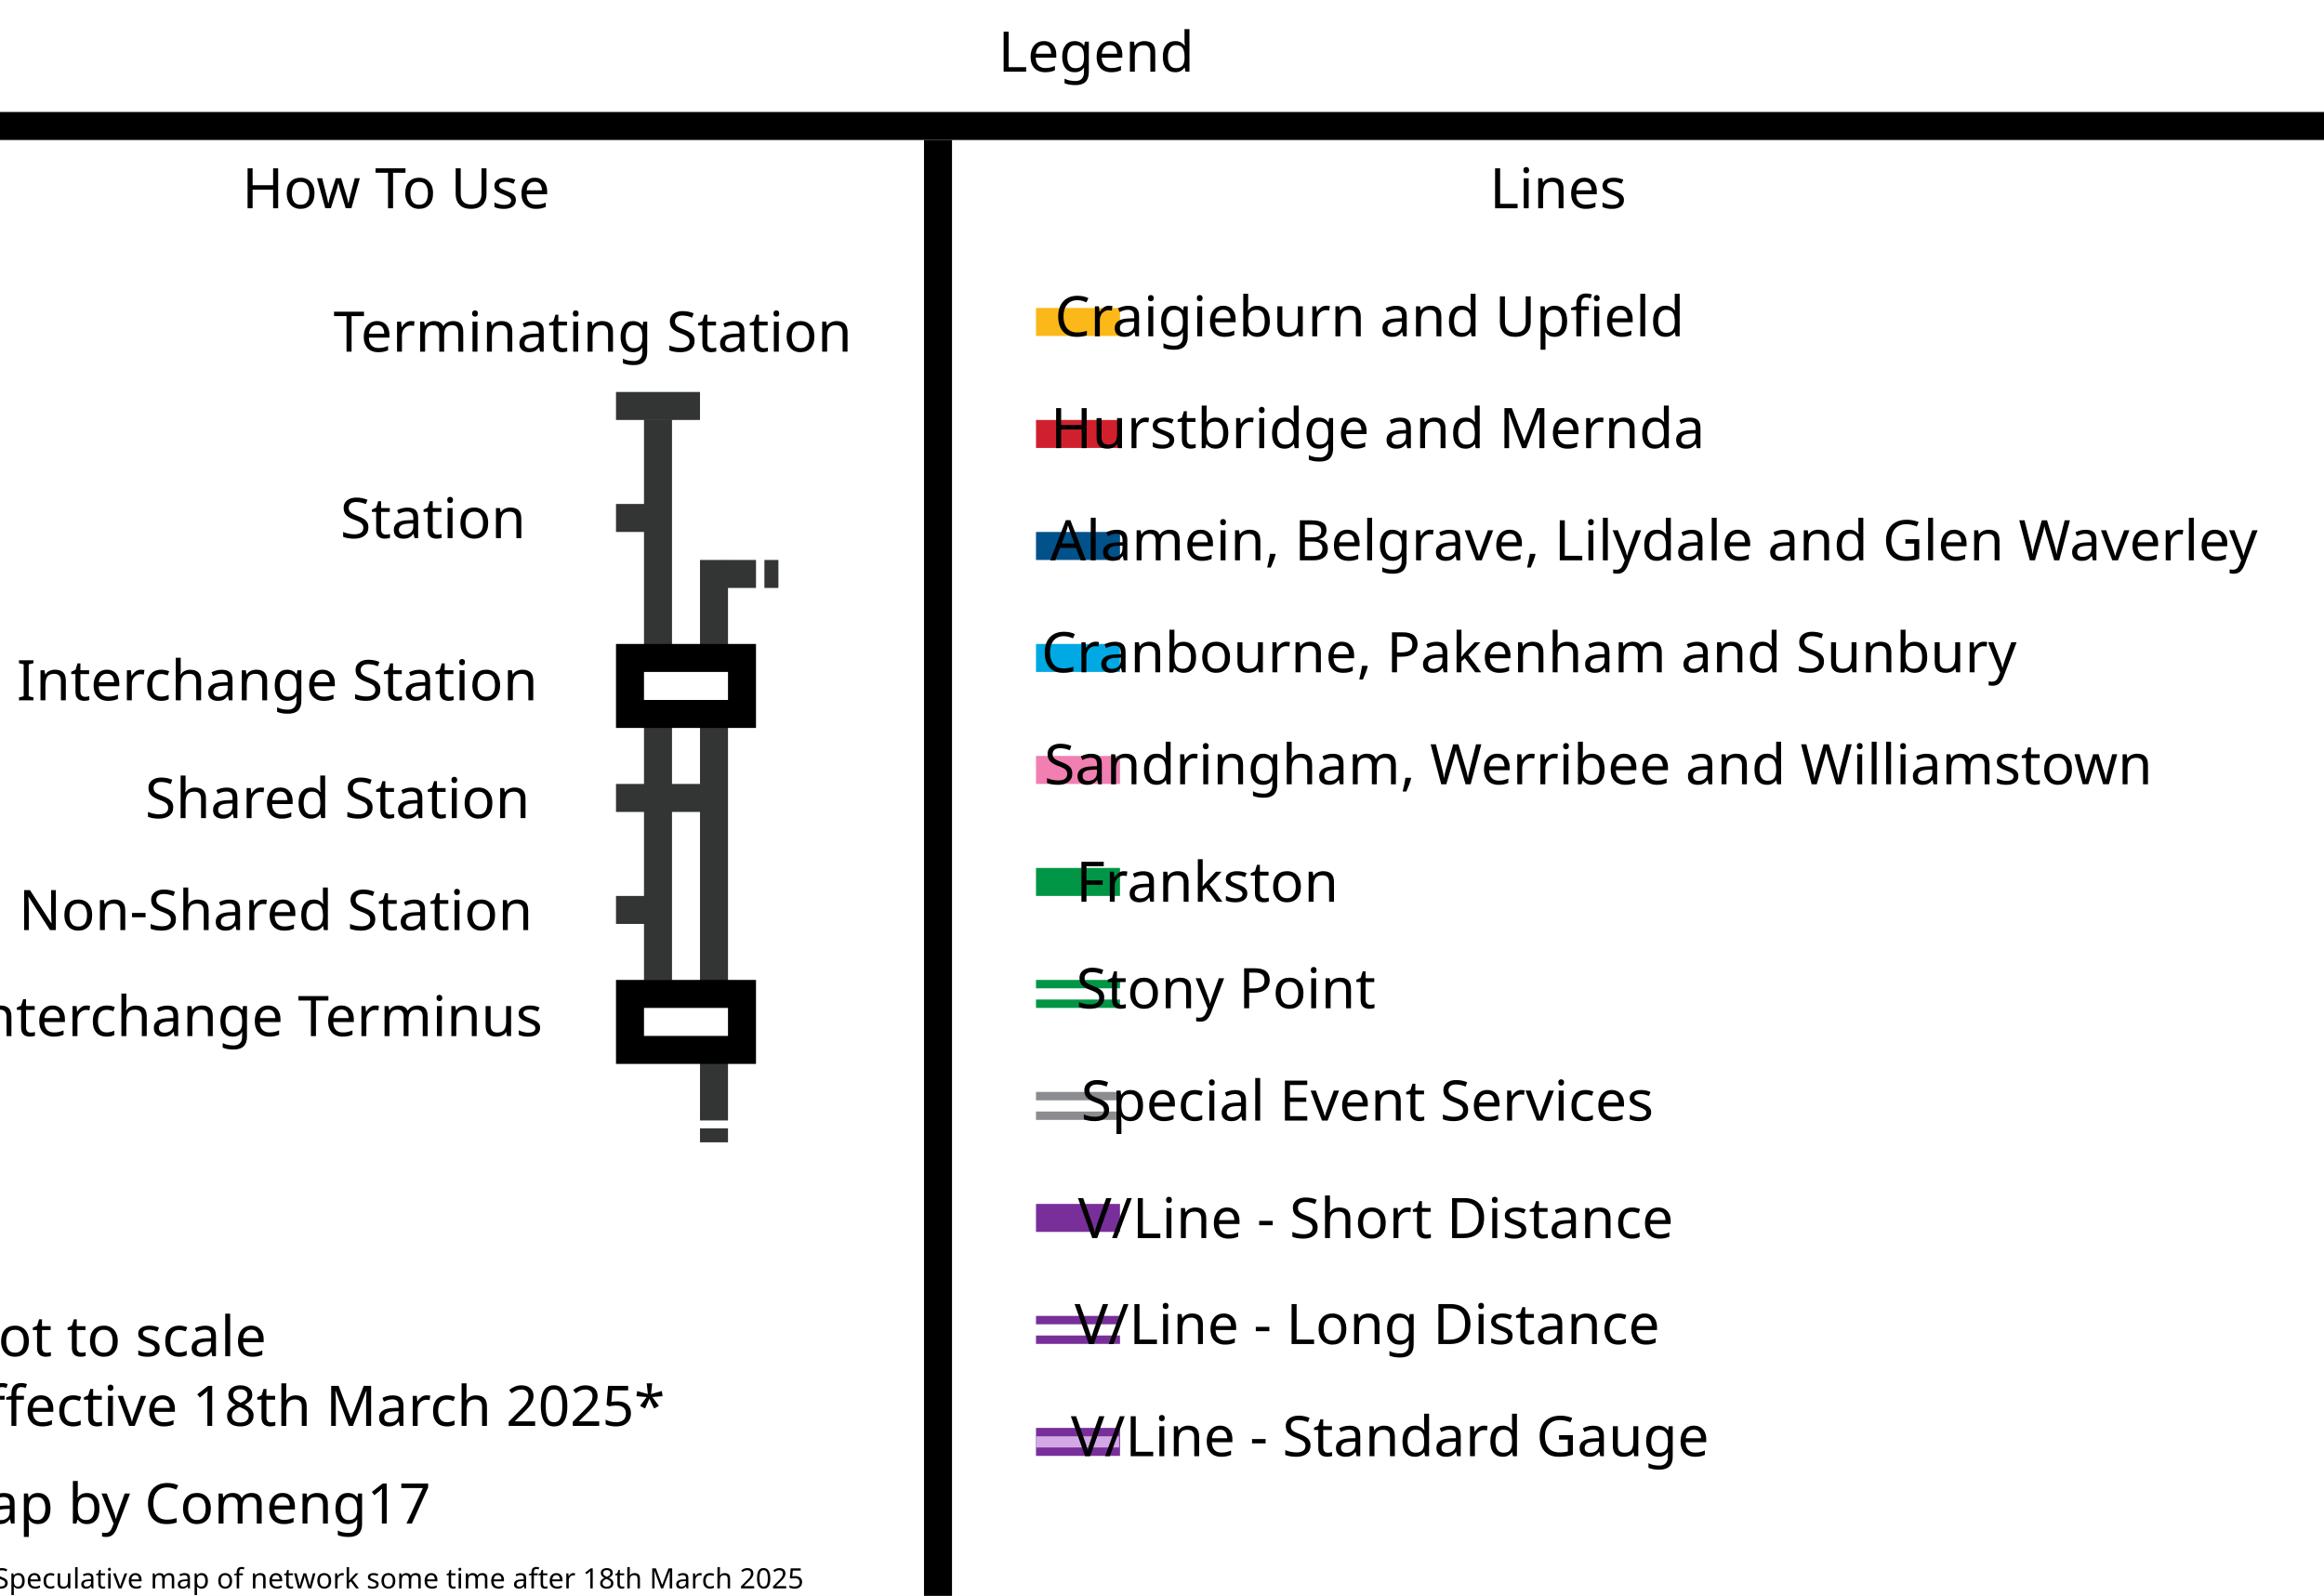
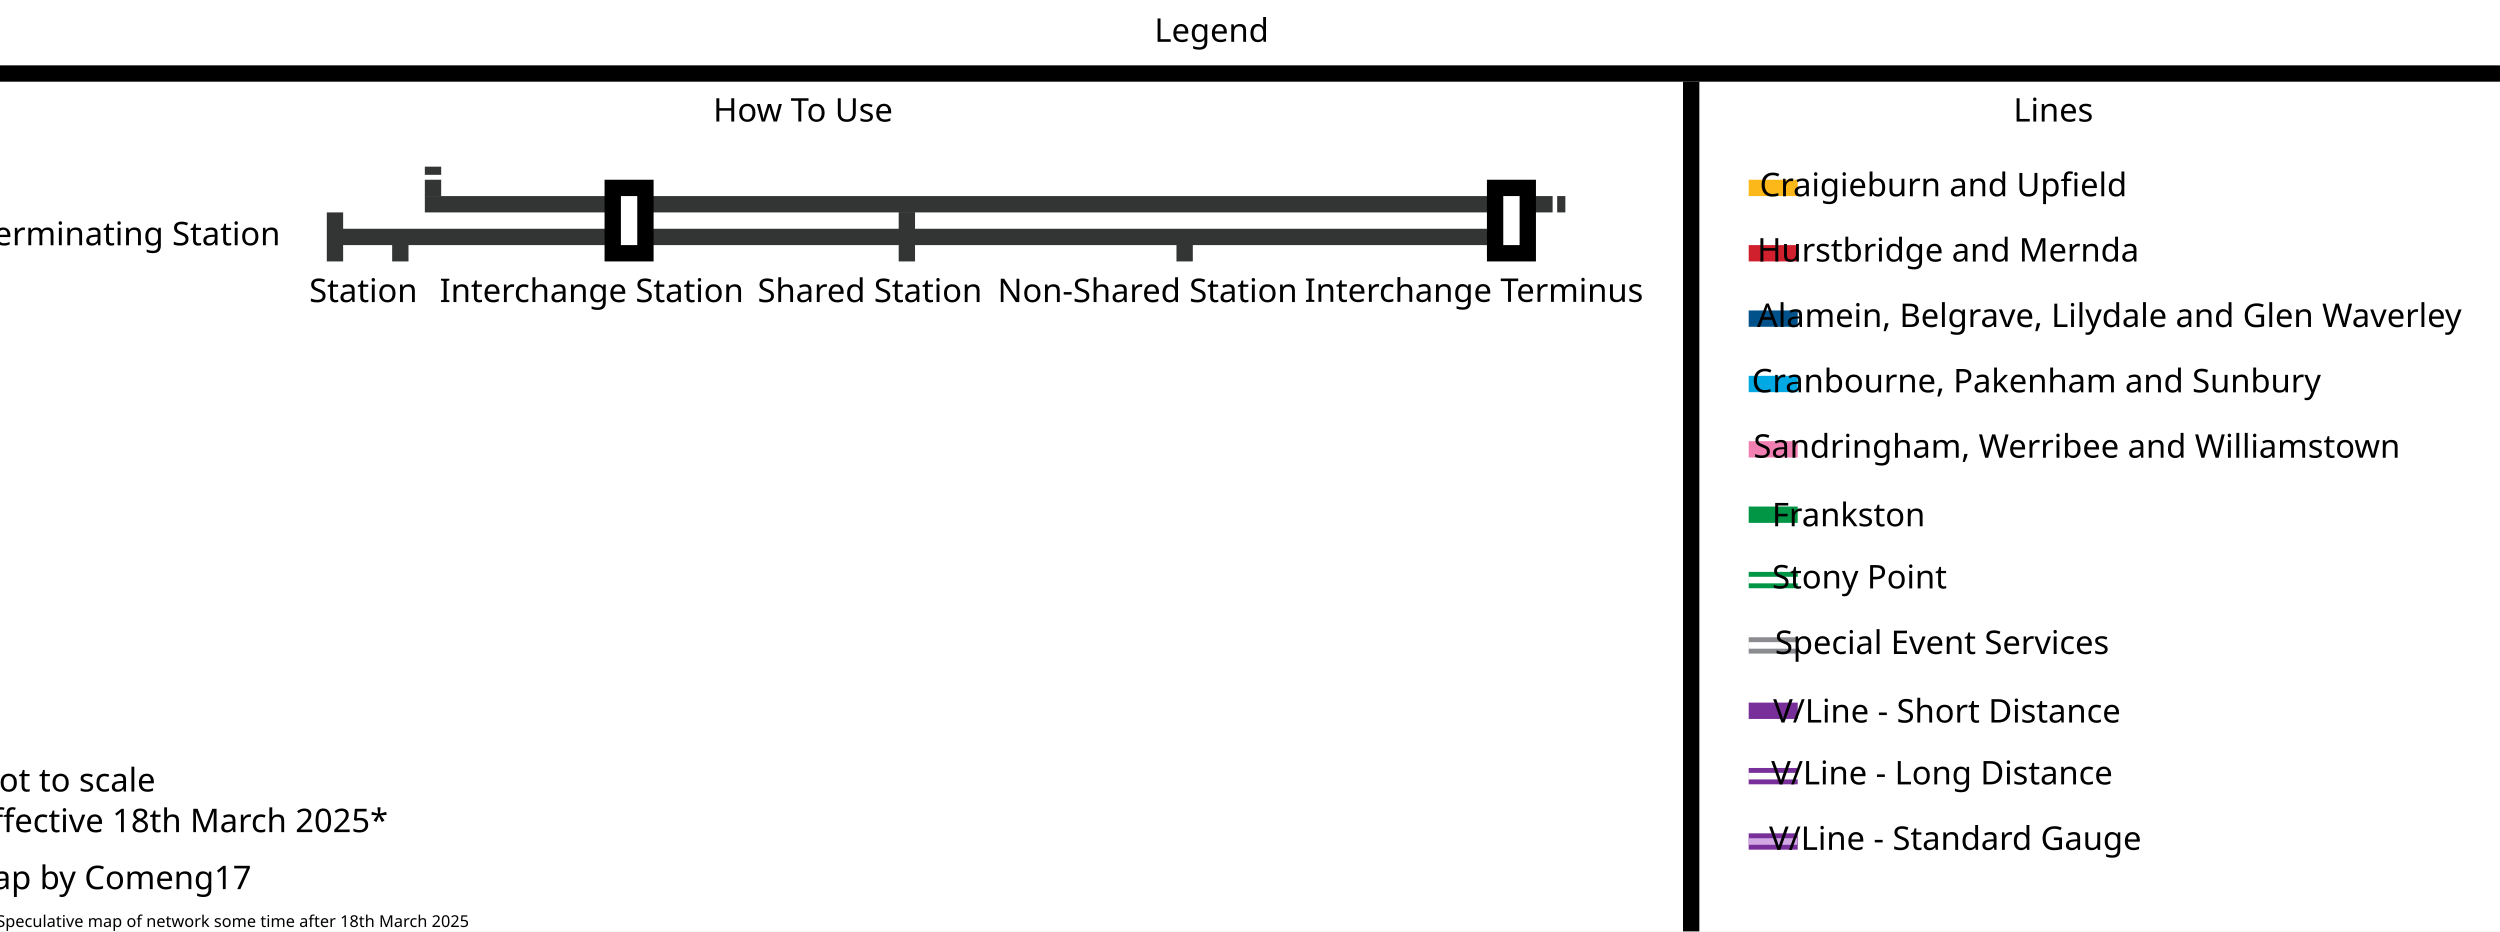
- <svg xmlns="http://www.w3.org/2000/svg" width="4150" height="2850" viewBox="0 0 1098.021 754.062" version="1.1" id="svg5" xml:space="preserve">
+ <svg xmlns="http://www.w3.org/2000/svg" width="7650" height="2850" viewBox="0 0 2024.063 754.062" version="1.1" id="svg5" xml:space="preserve">
  <defs id="defs2" />
  <g id="layer1" transform="translate(3333.75,2010.833)">
-     <rect style="fill:#ffffff;fill-opacity:1;stroke-width:1576.57;stroke-linecap:square" id="rect593" width="1098.021" height="754.062" x="-3333.75" y="-2010.833" />
-     <g id="g2342" style="display:inline" transform="matrix(0.1,0,0,0.1443272,-3320.521,-1944.688)">
-       <rect style="fill:#000000;fill-opacity:1;stroke-width:481.072;stroke-linecap:square" id="rect2331" width="132.292" height="4766.368" x="4233.333" y="-1.44895e-14" />
-       <rect style="fill:#000000;fill-opacity:1;stroke-width:607.781;stroke-linecap:square" id="rect9896" width="10980.209" height="91.661" x="-132.292" y="-91.661" />
-       <g id="g9906" transform="scale(1,0.8199644)">
-         <text xml:space="preserve" style="font-size:243.215px;font-family:'Book Antiqua';-inkscape-font-specification:'Book Antiqua';text-align:center;text-anchor:middle;fill:#00a8e4;fill-opacity:1;stroke:none;stroke-width:164.781;stroke-linecap:square;stroke-dasharray:none;stroke-opacity:1" x="4923.896" y="-296.723" id="text9904" transform="scale(1.087856,0.9192394)">
-           <tspan style="font-style:normal;font-variant:normal;font-weight:normal;font-stretch:normal;font-size:243.215px;font-family:'Network Sans 2019';-inkscape-font-specification:'Network Sans 2019, ';fill:#000000;fill-opacity:1;stroke-width:164.781" x="4923.896" y="-296.723" id="tspan9902">Legend</tspan>
+     <g id="g411" transform="translate(0,-1.0507812e-5)">
+       <rect style="display:inline;fill:#000000;fill-opacity:1;stroke-width:578.053;stroke-linecap:square" id="rect398" width="1349.375" height="674.687" x="-3333.75" y="-1944.688" />
+       <rect style="display:inline;fill:#000000;fill-opacity:1;stroke-width:400.649;stroke-linecap:square" id="rect413" width="648.229" height="674.687" x="-1971.146" y="-1944.688" />
+     </g>
+     <rect style="fill:#ffffff;fill-opacity:1;stroke-width:2140.52;stroke-linecap:square" id="rect593-5" width="2024.062" height="754.062" x="-3333.75" y="-2010.833" />
+     <g id="g2342-4" style="display:inline" transform="matrix(0.1,0,0,0.1443272,-3320.521,-1944.688)">
+       <rect style="fill:#000000;fill-opacity:1;stroke-width:481.072;stroke-linecap:square" id="rect2331-0" width="132.292" height="4766.368" x="13493.75" y="-1.44895e-14" />
+       <rect style="fill:#000000;fill-opacity:1;stroke-width:825.189;stroke-linecap:square" id="rect9896-8" width="20240.625" height="91.661" x="-132.292" y="-91.661" />
+       <g id="g9906-3" transform="matrix(1,0,0,0.8199644,198.4378,0)">
+         <text xml:space="preserve" style="font-size:243.215px;font-family:'Book Antiqua';-inkscape-font-specification:'Book Antiqua';text-align:center;text-anchor:middle;fill:#00a8e4;fill-opacity:1;stroke:none;stroke-width:164.781;stroke-linecap:square;stroke-dasharray:none;stroke-opacity:1" x="8997.754" y="-296.723" id="text9904-3" transform="scale(1.087856,0.9192394)">
+           <tspan style="font-style:normal;font-variant:normal;font-weight:normal;font-stretch:normal;font-size:243.215px;font-family:'Network Sans 2019';-inkscape-font-specification:'Network Sans 2019, ';fill:#000000;fill-opacity:1;stroke-width:164.781" x="8997.754" y="-296.723" id="tspan9902-4">Legend</tspan>
        </text>
      </g>
    </g>
-     <g id="g7930" transform="matrix(0.1,0,0,0.1183432,-3320.521,-1944.688)">
+     <g id="g7930" transform="matrix(0.1,0,0,0.1183432,-2394.214,-1944.688)">
      <g id="g7933" transform="translate(0,223.5726)">
        <g id="g8011" transform="matrix(6,0,0,1,-114458.76,-7713.266)">
          <rect style="fill:#782f9a;fill-opacity:1;stroke:none;stroke-width:0.963;stroke-linecap:square;stroke-dasharray:none;stroke-opacity:1" id="rect8003" width="6.615" height="12.404" x="-1346.729" y="-181.101" transform="matrix(10,0,0,9.011836,33337.5,14263.924)" />
          <rect style="fill:#d2a9e5;fill-opacity:1;stroke:none;stroke-width:0.606;stroke-linecap:square;stroke-dasharray:none;stroke-opacity:1" id="rect8005" width="6.545" height="4.962" x="-1346.729" y="-177.38" transform="matrix(10,0,0,9.011836,33337.5,14263.924)" />
        </g>
        <g id="g7978" transform="matrix(0,-0.845,1.183432,0,-13451.417,16879.754)">
          <rect style="fill:#782f9a;fill-opacity:1;stroke:none;stroke-width:22.396;stroke-linecap:square;stroke-dasharray:none;stroke-opacity:1" id="rect7970" width="132.292" height="335.359" x="14552.081" y="15390.761" />
          <rect style="fill:#ffffff;fill-opacity:1;stroke:none;stroke-width:14.259;stroke-linecap:square;stroke-dasharray:none;stroke-opacity:1" id="rect7972" width="52.917" height="339.831" x="14591.769" y="15388.524" />
        </g>
        <rect style="fill:#782f9a;fill-opacity:1;stroke:none;stroke-width:22.396;stroke-linecap:square;stroke-dasharray:none;stroke-opacity:1" id="rect7967" width="111.786" height="396.875" x="-4136.1" y="4762.5" transform="rotate(-90)" />
        <g id="g7990" transform="translate(-25661.939,-8272.198)">
          <rect style="fill:#8a8c8f;fill-opacity:1;stroke:none;stroke-width:22.396;stroke-linecap:square;stroke-dasharray:none;stroke-opacity:1" id="rect7980" width="396.875" height="111.786" x="30424.439" y="11849.365" />
          <rect style="fill:#ffffff;fill-opacity:1;stroke:none;stroke-width:14.259;stroke-linecap:square;stroke-dasharray:none;stroke-opacity:1" id="rect7982" width="402.167" height="44.715" x="30421.793" y="11882.901" />
        </g>
        <g id="g8000" transform="matrix(0,-0.845,1.183432,0,-34790.063,38119.184)">
          <rect style="fill:#009645;fill-opacity:1;stroke:none;stroke-width:22.396;stroke-linecap:square;stroke-dasharray:none;stroke-opacity:1" id="rect7992" width="132.292" height="335.359" x="41275" y="33421.918" />
          <rect style="fill:#ffffff;fill-opacity:1;stroke:none;stroke-width:14.259;stroke-linecap:square;stroke-dasharray:none;stroke-opacity:1" id="rect7994" width="52.917" height="339.831" x="41314.688" y="33419.68" />
        </g>
        <rect style="fill:#009645;fill-opacity:1;stroke:none;stroke-width:22.396;stroke-linecap:square;stroke-dasharray:none;stroke-opacity:1" id="rect7961" width="396.875" height="111.786" x="4762.5" y="2682.875" />
        <rect style="fill:#f17fb1;fill-opacity:1;stroke:none;stroke-width:22.396;stroke-linecap:square;stroke-dasharray:none;stroke-opacity:1" id="rect7964" width="396.875" height="111.786" x="4762.5" y="2235.729" />
        <rect style="fill:#00a8e4;fill-opacity:1;stroke:none;stroke-width:22.396;stroke-linecap:square;stroke-dasharray:none;stroke-opacity:1" id="rect7958" width="396.875" height="111.786" x="4762.5" y="1788.583" />
        <rect style="fill:#01518a;fill-opacity:1;stroke:none;stroke-width:22.396;stroke-linecap:square;stroke-dasharray:none;stroke-opacity:1" id="rect7955" width="396.875" height="111.786" x="-5159.374" y="1341.438" transform="scale(-1,1)" />
        <rect style="display:inline;fill:#d0202e;fill-opacity:1;stroke:none;stroke-width:22.396;stroke-linecap:square;stroke-dasharray:none;stroke-opacity:1" id="rect7951" width="396.875" height="111.786" x="-5159.375" y="894.292" transform="scale(-1,1)" />
        <rect style="fill:#fcb818;fill-opacity:1;stroke:none;stroke-width:22.396;stroke-linecap:square;stroke-dasharray:none;stroke-opacity:1" id="rect7926" width="111.786" height="396.875" x="447.146" y="4762.5" transform="matrix(0,1,1,0,0,0)" />
      </g>
      <g id="g9528" transform="translate(0,223.5726)">
        <text xml:space="preserve" style="font-size:243.215px;font-family:'Book Antiqua';-inkscape-font-specification:'Book Antiqua';text-align:center;text-anchor:middle;fill:#00a8e4;fill-opacity:1;stroke:none;stroke-width:164.781;stroke-linecap:square;stroke-dasharray:none;stroke-opacity:1" x="6199.678" y="5473.803" id="text9520-4-3" transform="scale(1.087857,0.9192388)">
          <tspan style="font-style:normal;font-variant:normal;font-weight:normal;font-stretch:normal;font-size:243.215px;font-family:'Network Sans 2019';-inkscape-font-specification:'Network Sans 2019, ';fill:#000000;fill-opacity:1;stroke-width:164.781" x="6199.678" y="5473.803" id="tspan9563-6">V/Line - Standard Gauge</tspan>
        </text>
        <text xml:space="preserve" style="font-size:243.215px;font-family:'Book Antiqua';-inkscape-font-specification:'Book Antiqua';text-align:center;text-anchor:middle;fill:#00a8e4;fill-opacity:1;stroke:none;stroke-width:164.781;stroke-linecap:square;stroke-dasharray:none;stroke-opacity:1" x="6100.933" y="4986.643" id="text9520-4-3-2" transform="scale(1.087857,0.9192388)">
          <tspan style="font-style:normal;font-variant:normal;font-weight:normal;font-stretch:normal;font-size:243.215px;font-family:'Network Sans 2019';-inkscape-font-specification:'Network Sans 2019, ';fill:#000000;fill-opacity:1;stroke-width:164.781" x="6100.933" y="4986.643" id="tspan9563-6-7">V/Line - Long Distance</tspan>
        </text>
        <text xml:space="preserve" style="font-size:243.215px;font-family:'Book Antiqua';-inkscape-font-specification:'Book Antiqua';text-align:center;text-anchor:middle;fill:#00a8e4;fill-opacity:1;stroke:none;stroke-width:164.781;stroke-linecap:square;stroke-dasharray:none;stroke-opacity:1" x="6137.901" y="4526.237" id="text9520-4-3-2-8" transform="scale(1.087857,0.9192388)">
          <tspan style="font-style:normal;font-variant:normal;font-weight:normal;font-stretch:normal;font-size:243.215px;font-family:'Network Sans 2019';-inkscape-font-specification:'Network Sans 2019, ';fill:#000000;fill-opacity:1;stroke-width:164.781" x="6137.901" y="4526.237" id="tspan9563-6-7-8">V/Line - Short Distance</tspan>
        </text>
        <text xml:space="preserve" style="font-size:243.215px;font-family:'Book Antiqua';-inkscape-font-specification:'Book Antiqua';text-align:center;text-anchor:middle;fill:#00a8e4;fill-opacity:1;stroke:none;stroke-width:164.781;stroke-linecap:square;stroke-dasharray:none;stroke-opacity:1" x="6101.419" y="4015.971" id="text9520-4-3-2-8-4" transform="scale(1.087857,0.9192388)">
          <tspan style="font-style:normal;font-variant:normal;font-weight:normal;font-stretch:normal;font-size:243.215px;font-family:'Network Sans 2019';-inkscape-font-specification:'Network Sans 2019, ';fill:#000000;fill-opacity:1;stroke-width:164.781" x="6101.419" y="4015.971" id="tspan9563-6-7-8-5">Special Event Services</tspan>
        </text>
        <text xml:space="preserve" style="font-size:243.215px;font-family:'Book Antiqua';-inkscape-font-specification:'Book Antiqua';text-align:center;text-anchor:middle;fill:#00a8e4;fill-opacity:1;stroke:none;stroke-width:164.781;stroke-linecap:square;stroke-dasharray:none;stroke-opacity:1" x="5487.301" y="3528.081" id="text9520-4-3-2-8-4-5" transform="scale(1.087857,0.9192388)">
          <tspan style="font-style:normal;font-variant:normal;font-weight:normal;font-stretch:normal;font-size:243.215px;font-family:'Network Sans 2019';-inkscape-font-specification:'Network Sans 2019, ';fill:#000000;fill-opacity:1;stroke-width:164.781" x="5487.301" y="3528.081" id="tspan9563-6-7-8-5-0">Stony Point</tspan>
        </text>
        <text xml:space="preserve" style="font-size:243.215px;font-family:'Book Antiqua';-inkscape-font-specification:'Book Antiqua';text-align:center;text-anchor:middle;fill:#00a8e4;fill-opacity:1;stroke:none;stroke-width:164.781;stroke-linecap:square;stroke-dasharray:none;stroke-opacity:1" x="5406.188" y="3065.486" id="text9520-4-3-2-8-4-5-2" transform="scale(1.087857,0.9192388)">
          <tspan style="font-style:normal;font-variant:normal;font-weight:normal;font-stretch:normal;font-size:243.215px;font-family:'Network Sans 2019';-inkscape-font-specification:'Network Sans 2019, ';fill:#000000;fill-opacity:1;stroke-width:164.781" x="5406.188" y="3065.486" id="tspan9563-6-7-8-5-0-6">Frankston</tspan>
        </text>
        <text xml:space="preserve" style="font-size:243.215px;font-family:'Book Antiqua';-inkscape-font-specification:'Book Antiqua';text-align:center;text-anchor:middle;fill:#00a8e4;fill-opacity:1;stroke:none;stroke-width:164.781;stroke-linecap:square;stroke-dasharray:none;stroke-opacity:1" x="7104.68" y="2555.22" id="text9520-4-3-2-8-4-5-2-3" transform="scale(1.087857,0.9192388)">
          <tspan style="font-style:normal;font-variant:normal;font-weight:normal;font-stretch:normal;font-size:243.215px;font-family:'Network Sans 2019';-inkscape-font-specification:'Network Sans 2019, ';fill:#000000;fill-opacity:1;stroke-width:164.781" x="7104.68" y="2555.22" id="tspan9563-6-7-8-5-0-6-2">Sandringham, Werribee and Williamstown</tspan>
        </text>
        <text xml:space="preserve" style="font-size:243.215px;font-family:'Book Antiqua';-inkscape-font-specification:'Book Antiqua';text-align:center;text-anchor:middle;fill:#00a8e4;fill-opacity:1;stroke:none;stroke-width:164.781;stroke-linecap:square;stroke-dasharray:none;stroke-opacity:1" x="6803.337" y="2068.789" id="text9520-4-3-2-8-4-5-2-3-5" transform="scale(1.087857,0.9192388)">
          <tspan style="font-style:normal;font-variant:normal;font-weight:normal;font-stretch:normal;font-size:243.215px;font-family:'Network Sans 2019';-inkscape-font-specification:'Network Sans 2019, ';fill:#000000;fill-opacity:1;stroke-width:164.781" x="6803.337" y="2068.789" id="tspan9563-6-7-8-5-0-6-2-9">Cranbourne, Pakenham and Sunbury</tspan>
        </text>
        <text xml:space="preserve" style="font-size:243.215px;font-family:'Book Antiqua';-inkscape-font-specification:'Book Antiqua';text-align:center;text-anchor:middle;fill:#00a8e4;fill-opacity:1;stroke:none;stroke-width:164.781;stroke-linecap:square;stroke-dasharray:none;stroke-opacity:1" x="7346.072" y="1582.359" id="text9520-4" transform="scale(1.087857,0.9192388)">
          <tspan style="font-style:normal;font-variant:normal;font-weight:normal;font-stretch:normal;font-size:243.215px;font-family:'Network Sans 2019';-inkscape-font-specification:'Network Sans 2019, ';fill:#000000;fill-opacity:1;stroke-width:164.781" x="7346.072" y="1582.359" id="tspan9563">Alamein, Belgrave, Lilydale and Glen Waverley</tspan>
        </text>
        <text xml:space="preserve" style="font-size:243.215px;font-family:'Book Antiqua';-inkscape-font-specification:'Book Antiqua';text-align:center;text-anchor:middle;fill:#00a8e4;fill-opacity:1;stroke:none;stroke-width:164.781;stroke-linecap:square;stroke-dasharray:none;stroke-opacity:1" x="6147.021" y="1095.198" id="text9520" transform="scale(1.087857,0.9192388)">
          <tspan style="font-style:normal;font-variant:normal;font-weight:normal;font-stretch:normal;font-size:243.215px;font-family:'Network Sans 2019';-inkscape-font-specification:'Network Sans 2019, ';fill:#000000;fill-opacity:1;stroke-width:164.781" x="6147.021" y="1095.198" id="tspan9518">Hurstbridge and Mernda</tspan>
        </text>
        <text xml:space="preserve" style="font-size:243.215px;font-family:'Book Antiqua';-inkscape-font-specification:'Book Antiqua';text-align:center;text-anchor:middle;fill:#00a8e4;fill-opacity:1;stroke:none;stroke-width:164.781;stroke-linecap:square;stroke-dasharray:none;stroke-opacity:1" x="6111.269" y="609.497" id="text9532" transform="scale(1.087857,0.9192388)">
          <tspan style="font-style:normal;font-variant:normal;font-weight:normal;font-stretch:normal;font-size:243.215px;font-family:'Network Sans 2019';-inkscape-font-specification:'Network Sans 2019, ';fill:#000000;fill-opacity:1;stroke-width:164.781" x="6111.269" y="609.497" id="tspan9530">Craigieburn and Upfield</tspan>
        </text>
      </g>
      <g id="g9801">
        <text xml:space="preserve" style="font-size:243.215px;font-family:'Book Antiqua';-inkscape-font-specification:'Book Antiqua';text-align:center;text-anchor:middle;fill:#00a8e4;fill-opacity:1;stroke:none;stroke-width:164.781;stroke-linecap:square;stroke-dasharray:none;stroke-opacity:1" x="6929.81" y="-311.316" id="text9793" transform="matrix(1.087857,0,0,0.9192388,-5.8333333e-7,558.9323)">
          <tspan style="font-style:normal;font-variant:normal;font-weight:normal;font-stretch:normal;font-size:243.215px;font-family:'Network Sans 2019';-inkscape-font-specification:'Network Sans 2019, ';fill:#000000;fill-opacity:1;stroke-width:164.781" x="6929.81" y="-311.316" id="tspan9791">Lines</tspan>
        </text>
      </g>
    </g>
-     <g id="g2513" transform="matrix(0.1,0,0,0.1183432,-3161.771,-1865.313)">
-       <g id="g6411" transform="translate(-1587.5,-111.7865)">
-         <text xml:space="preserve" style="font-size:121.608px;font-family:'Book Antiqua';-inkscape-font-specification:'Book Antiqua';text-align:center;text-anchor:middle;fill:#00a8e4;fill-opacity:1;stroke:none;stroke-width:164.781;stroke-linecap:square;stroke-dasharray:none;stroke-opacity:1" x="1718.625" y="5682.965" id="text487" transform="scale(1.087856,0.9192393)">
-           <tspan style="font-style:normal;font-variant:normal;font-weight:normal;font-stretch:normal;font-size:121.608px;font-family:'Network Sans 2019';-inkscape-font-specification:'Network Sans 2019, ';fill:#000000;fill-opacity:1;stroke-width:164.781" x="1718.625" y="5682.965" id="tspan485">*Speculative map of network some time after 18th March 2025</tspan>
+     <g id="g2513-3" transform="matrix(0.1,0,0,0.1183432,-3161.771,-1865.313)">
+       <g id="g2524-2" transform="matrix(0,-0.845,1.183432,0,529.1663,1565.01)">
+         <g id="g4827-8" transform="translate(264.5833,561.168)">
+           <rect style="fill:#333434;fill-opacity:1;stroke-width:612.065;stroke-linecap:square" id="rect2344-6" width="132.292" height="7715.502" x="1322.917" y="444.91" />
+           <rect style="fill:#333434;fill-opacity:1;stroke-width:74.407;stroke-linecap:square" id="rect4833-7" width="134.938" height="111.786" x="1452.562" y="444.91" />
+           <rect style="fill:#333434;fill-opacity:1;stroke-width:52.095;stroke-linecap:square" id="rect4835-1" width="66.146" height="111.786" x="1627.188" y="444.91" />
+           <rect style="fill:#333434;fill-opacity:1;stroke-width:52.095;stroke-linecap:square" id="rect4926-9" width="55.893" height="132.292" x="-8247.605" y="1322.917" transform="rotate(-90)" />
+         </g>
+         <g id="g4831-0">
+           <rect style="fill:#333434;fill-opacity:1;stroke-width:616.573;stroke-linecap:square" id="rect4829-0" width="132.292" height="7829.524" x="1322.917" y="444.91" />
+         </g>
+       </g>
+       <g id="g2528-0" transform="matrix(0,-0.845,1.183432,0,529.1663,1565.01)">
+         <g id="g4907-3" transform="matrix(0,-8.45,10,0,-529.1667,10507.927)" style="display:inline">
+           <rect style="fill:#000000;fill-opacity:1;stroke:none;stroke-width:111.754;stroke-linecap:square;stroke-dasharray:none;stroke-opacity:1" id="rect4903-2" width="39.688" height="66.146" x="224.896" y="171.979" />
+           <rect style="fill:#ffffff;fill-opacity:1;stroke:none;stroke-width:49.978;stroke-linecap:square;stroke-dasharray:none;stroke-opacity:1" id="rect4905-0" width="13.229" height="39.688" x="238.125" y="185.208" />
+         </g>
+         <rect style="display:inline;fill:#333434;fill-opacity:1;stroke-width:74.407;stroke-linecap:square" id="rect4871-8" width="134.938" height="111.786" x="1190.625" y="6148.256" />
+         <rect style="display:inline;fill:#333434;fill-opacity:1;stroke-width:128.031;stroke-linecap:square" id="rect4846-9" width="399.521" height="111.786" x="1190.625" y="4247.886" />
+         <g id="g4818-9" transform="matrix(0,-8.45,10,0,-529.1667,4471.459)" style="display:inline">
+           <rect style="fill:#000000;fill-opacity:1;stroke:none;stroke-width:111.754;stroke-linecap:square;stroke-dasharray:none;stroke-opacity:1" id="rect4814-9" width="39.688" height="66.146" x="224.896" y="171.979" />
+           <rect style="fill:#ffffff;fill-opacity:1;stroke:none;stroke-width:49.978;stroke-linecap:square;stroke-dasharray:none;stroke-opacity:1" id="rect4816-0" width="13.229" height="39.688" x="238.125" y="185.208" />
+         </g>
+         <rect style="fill:#333434;fill-opacity:1;stroke-width:74.406;stroke-linecap:square" id="rect2505-5" width="134.938" height="111.786" x="1190.625" y="782.505" />
+         <rect style="fill:#333434;fill-opacity:1;stroke-width:127.606;stroke-linecap:square" id="rect2455-8" width="396.875" height="111.786" x="1190.625" y="335.359" />
+       </g>
+       <g id="g2517-9" transform="matrix(0,-0.845,1.183432,0,539.8839,1565.01)">
+         <text xml:space="preserve" style="font-size:243.215px;font-family:'Book Antiqua';-inkscape-font-specification:'Book Antiqua';text-align:center;text-anchor:middle;fill:#00a8e4;fill-opacity:1;stroke:none;stroke-width:164.781;stroke-linecap:square;stroke-dasharray:none;stroke-opacity:1" x="9177.119" y="-793.492" id="text2349-9" transform="matrix(0,0.9192389,-1.087857,0,0,0)">
+           <tspan style="font-style:normal;font-variant:normal;font-weight:normal;font-stretch:normal;font-size:243.215px;font-family:'Network Sans 2019';-inkscape-font-specification:'Network Sans 2019, ';fill:#000000;fill-opacity:1;stroke-width:164.781" x="9177.119" y="-793.492" id="tspan2347-0">Interchange Terminus</tspan>
        </text>
-         <text xml:space="preserve" style="font-size:243.215px;font-family:'Book Antiqua';-inkscape-font-specification:'Book Antiqua';text-align:center;text-anchor:middle;fill:#00a8e4;fill-opacity:1;stroke:none;stroke-width:164.781;stroke-linecap:square;stroke-dasharray:none;stroke-opacity:1" x="961.672" y="5401.325" id="text6419" transform="scale(1.087857,0.9192388)">
-           <tspan style="font-style:normal;font-variant:normal;font-weight:normal;font-stretch:normal;font-size:243.215px;font-family:'Network Sans 2019';-inkscape-font-specification:'Network Sans 2019, ';fill:#000000;fill-opacity:1;stroke-width:164.781" x="961.672" y="5401.325" id="tspan6423">Map by Comeng17</tspan>
+         <text xml:space="preserve" style="font-size:243.215px;font-family:'Book Antiqua';-inkscape-font-specification:'Book Antiqua';text-align:center;text-anchor:middle;fill:#00a8e4;fill-opacity:1;stroke:none;stroke-width:164.781;stroke-linecap:square;stroke-dasharray:none;stroke-opacity:1" x="6748.007" y="-792.032" id="text4855-3-1" transform="matrix(0,0.9192389,-1.087857,0,0,0)">
+           <tspan style="font-style:normal;font-variant:normal;font-weight:normal;font-stretch:normal;font-size:243.215px;font-family:'Network Sans 2019';-inkscape-font-specification:'Network Sans 2019, ';fill:#000000;fill-opacity:1;stroke-width:164.781" x="6748.007" y="-792.032" id="tspan4853-0-7">Non-Shared Station</tspan>
        </text>
-         <text xml:space="preserve" style="font-size:243.215px;font-family:'Book Antiqua';-inkscape-font-specification:'Book Antiqua';text-align:center;text-anchor:middle;fill:#00a8e4;fill-opacity:1;stroke:none;stroke-width:164.781;stroke-linecap:square;stroke-dasharray:none;stroke-opacity:1" x="1509.149" y="4977.155" id="text6405" transform="scale(1.087856,0.9192393)">
-           <tspan style="font-style:normal;font-variant:normal;font-weight:normal;font-stretch:normal;font-size:243.215px;font-family:'Network Sans 2019';-inkscape-font-specification:'Network Sans 2019, ';fill:#000000;fill-opacity:1;stroke-width:164.781" x="1509.149" y="4977.155" id="tspan6403">Effective 18th March 2025*</tspan>
+         <text xml:space="preserve" style="font-size:243.215px;font-family:'Book Antiqua';-inkscape-font-specification:'Book Antiqua';text-align:center;text-anchor:middle;fill:#00a8e4;fill-opacity:1;stroke:none;stroke-width:164.781;stroke-linecap:square;stroke-dasharray:none;stroke-opacity:1" x="4681.286" y="-792.032" id="text4855-32" transform="matrix(0,0.9192389,-1.087857,0,0,0)">
+           <tspan style="font-style:normal;font-variant:normal;font-weight:normal;font-stretch:normal;font-size:243.215px;font-family:'Network Sans 2019';-inkscape-font-specification:'Network Sans 2019, ';fill:#000000;fill-opacity:1;stroke-width:164.781" x="4681.286" y="-792.032" id="tspan4853-1">Shared Station</tspan>
        </text>
-         <text xml:space="preserve" style="font-size:243.215px;font-family:'Book Antiqua';-inkscape-font-specification:'Book Antiqua';text-align:center;text-anchor:middle;fill:#00a8e4;fill-opacity:1;stroke:none;stroke-width:164.781;stroke-linecap:square;stroke-dasharray:none;stroke-opacity:1" x="645.006" y="4674.598" id="text6415" transform="scale(1.087857,0.9192388)">
-           <tspan style="font-style:normal;font-variant:normal;font-weight:normal;font-stretch:normal;font-size:243.215px;font-family:'Network Sans 2019';-inkscape-font-specification:'Network Sans 2019, ';fill:#000000;fill-opacity:1;stroke-width:164.781" x="645.006" y="4674.598" id="tspan6413">Not to scale</tspan>
+         <text xml:space="preserve" style="font-size:243.215px;font-family:'Book Antiqua';-inkscape-font-specification:'Book Antiqua';text-align:center;text-anchor:middle;fill:#00a8e4;fill-opacity:1;stroke:none;stroke-width:164.781;stroke-linecap:square;stroke-dasharray:none;stroke-opacity:1" x="2610.916" y="-792.032" id="text4914-2" transform="matrix(0,0.9192389,-1.087857,0,0,0)">
+           <tspan style="font-style:normal;font-variant:normal;font-weight:normal;font-stretch:normal;font-size:243.215px;font-family:'Network Sans 2019';-inkscape-font-specification:'Network Sans 2019, ';fill:#000000;fill-opacity:1;stroke-width:164.781" x="2610.916" y="-792.032" id="tspan4912-5">Interchange Station</tspan>
        </text>
-         <text xml:space="preserve" style="font-size:243.215px;font-family:'Book Antiqua';-inkscape-font-specification:'Book Antiqua';text-align:center;text-anchor:middle;fill:#00a8e4;fill-opacity:1;stroke:none;stroke-width:164.781;stroke-linecap:square;stroke-dasharray:none;stroke-opacity:1" x="1883.094" y="-311.316" id="text7937" transform="scale(1.087857,0.9192388)">
-           <tspan style="font-style:normal;font-variant:normal;font-weight:normal;font-stretch:normal;font-size:243.215px;font-family:'Network Sans 2019';-inkscape-font-specification:'Network Sans 2019, ';fill:#000000;fill-opacity:1;stroke-width:164.781" x="1883.094" y="-311.316" id="tspan7935">How To Use</tspan>
+         <text xml:space="preserve" style="font-size:243.215px;font-family:'Book Antiqua';-inkscape-font-specification:'Book Antiqua';text-align:center;text-anchor:middle;fill:#00a8e4;fill-opacity:1;stroke:none;stroke-width:164.781;stroke-linecap:square;stroke-dasharray:none;stroke-opacity:1" x="911.449" y="-792.032" id="text4842-1" transform="matrix(0,0.9192389,-1.087857,0,0,0)">
+           <tspan style="font-style:normal;font-variant:normal;font-weight:normal;font-stretch:normal;font-size:243.215px;font-family:'Network Sans 2019';-inkscape-font-specification:'Network Sans 2019, ';fill:#000000;fill-opacity:1;stroke-width:164.781" x="911.449" y="-792.032" id="tspan4840-9">Station</tspan>
+         </text>
+         <text xml:space="preserve" style="font-size:243.215px;font-family:'Book Antiqua';-inkscape-font-specification:'Book Antiqua';text-align:center;text-anchor:middle;fill:#00a8e4;fill-opacity:1;stroke:none;stroke-width:164.781;stroke-linecap:square;stroke-dasharray:none;stroke-opacity:1" x="-832.161" y="-1214.617" id="text4710-8" transform="matrix(0,0.9192389,-1.087857,0,0,0)">
+           <tspan style="font-style:normal;font-variant:normal;font-weight:normal;font-stretch:normal;font-size:243.215px;font-family:'Network Sans 2019';-inkscape-font-specification:'Network Sans 2019, ';fill:#000000;fill-opacity:1;stroke-width:164.781" x="-832.161" y="-1214.617" id="tspan4708-2">Terminating Station</tspan>
        </text>
      </g>
-       <g id="g2524">
-         <g id="g4827" transform="translate(264.5833,561.168)">
-           <rect style="fill:#333434;fill-opacity:1;stroke-width:329.642;stroke-linecap:square" id="rect2344" width="132.292" height="2237.965" x="1322.917" y="444.91" />
-           <rect style="fill:#333434;fill-opacity:1;stroke-width:74.407;stroke-linecap:square" id="rect4833" width="134.938" height="111.786" x="1452.562" y="444.91" />
-           <rect style="fill:#333434;fill-opacity:1;stroke-width:52.095;stroke-linecap:square" id="rect4835" width="66.146" height="111.786" x="1627.188" y="444.91" />
-           <rect style="fill:#333434;fill-opacity:1;stroke-width:52.095;stroke-linecap:square" id="rect4926" width="55.893" height="132.292" x="-2770.069" y="1322.917" transform="rotate(-90)" />
-         </g>
-         <g id="g4831">
-           <rect style="fill:#333434;fill-opacity:1;stroke-width:329.807;stroke-linecap:square" id="rect4829" width="132.292" height="2240.201" x="1322.917" y="444.91" />
-         </g>
-       </g>
-       <g id="g4907" transform="matrix(0,-8.45,10,0,-529.1667,4918.604)" style="display:inline">
-         <rect style="fill:#000000;fill-opacity:1;stroke:none;stroke-width:111.754;stroke-linecap:square;stroke-dasharray:none;stroke-opacity:1" id="rect4903" width="39.688" height="66.146" x="224.896" y="171.979" />
-         <rect style="fill:#ffffff;fill-opacity:1;stroke:none;stroke-width:49.978;stroke-linecap:square;stroke-dasharray:none;stroke-opacity:1" id="rect4905" width="13.229" height="39.688" x="238.125" y="185.208" />
-       </g>
-       <g id="g2528">
-         <rect style="display:inline;fill:#333434;fill-opacity:1;stroke-width:74.407;stroke-linecap:square" id="rect4871" width="134.938" height="111.786" x="1190.625" y="2347.516" />
-         <rect style="display:inline;fill:#333434;fill-opacity:1;stroke-width:128.031;stroke-linecap:square" id="rect4846" width="399.521" height="111.786" x="1190.625" y="1900.37" />
-         <g id="g4818" transform="matrix(0,-8.45,10,0,-529.1667,3577.167)" style="display:inline">
-           <rect style="fill:#000000;fill-opacity:1;stroke:none;stroke-width:111.754;stroke-linecap:square;stroke-dasharray:none;stroke-opacity:1" id="rect4814" width="39.688" height="66.146" x="224.896" y="171.979" />
-           <rect style="fill:#ffffff;fill-opacity:1;stroke:none;stroke-width:49.978;stroke-linecap:square;stroke-dasharray:none;stroke-opacity:1" id="rect4816" width="13.229" height="39.688" x="238.125" y="185.208" />
-         </g>
-         <rect style="fill:#333434;fill-opacity:1;stroke-width:74.406;stroke-linecap:square" id="rect2505" width="134.938" height="111.786" x="1190.625" y="782.505" />
-         <rect style="fill:#333434;fill-opacity:1;stroke-width:127.606;stroke-linecap:square" id="rect2455" width="396.875" height="111.786" x="1190.625" y="335.359" />
-       </g>
-       <g id="g2517">
-         <text xml:space="preserve" style="font-size:243.215px;font-family:'Book Antiqua';-inkscape-font-specification:'Book Antiqua';text-align:center;text-anchor:middle;fill:#00a8e4;fill-opacity:1;stroke:none;stroke-width:164.781;stroke-linecap:square;stroke-dasharray:none;stroke-opacity:1" x="-199.678" y="3162.528" id="text2349" transform="scale(1.087857,0.9192388)">
-           <tspan style="font-style:normal;font-variant:normal;font-weight:normal;font-stretch:normal;font-size:243.215px;font-family:'Network Sans 2019';-inkscape-font-specification:'Network Sans 2019, ';fill:#000000;fill-opacity:1;stroke-width:164.781" x="-199.678" y="3162.528" id="tspan2347">Interchange Terminus</tspan>
+       <g id="g6411-9" transform="translate(-1587.5,-111.7865)">
+         <text xml:space="preserve" style="font-size:121.608px;font-family:'Book Antiqua';-inkscape-font-specification:'Book Antiqua';text-align:center;text-anchor:middle;fill:#00a8e4;fill-opacity:1;stroke:none;stroke-width:164.781;stroke-linecap:square;stroke-dasharray:none;stroke-opacity:1" x="1718.625" y="5682.965" id="text1479" transform="matrix(1.087856,0,0,0.9192393,-0.00100034,-1.0954975e-5)">
+           <tspan style="font-style:normal;font-variant:normal;font-weight:normal;font-stretch:normal;font-size:121.608px;font-family:'Network Sans 2019';-inkscape-font-specification:'Network Sans 2019, ';fill:#000000;fill-opacity:1;stroke-width:164.781" x="1718.625" y="5682.965" id="tspan1477">*Speculative map of network some time after 18th March 2025</tspan>
        </text>
-         <text xml:space="preserve" style="font-size:243.215px;font-family:'Book Antiqua';-inkscape-font-specification:'Book Antiqua';text-align:center;text-anchor:middle;fill:#00a8e4;fill-opacity:1;stroke:none;stroke-width:164.781;stroke-linecap:square;stroke-dasharray:none;stroke-opacity:1" x="-98.866" y="2702.122" id="text4855-3" transform="scale(1.087857,0.9192388)">
-           <tspan style="font-style:normal;font-variant:normal;font-weight:normal;font-stretch:normal;font-size:243.215px;font-family:'Network Sans 2019';-inkscape-font-specification:'Network Sans 2019, ';fill:#000000;fill-opacity:1;stroke-width:164.781" x="-98.866" y="2702.122" id="tspan4853-0">Non-Shared Station</tspan>
+         <text xml:space="preserve" style="font-size:243.215px;font-family:'Book Antiqua';-inkscape-font-specification:'Book Antiqua';text-align:center;text-anchor:middle;fill:#00a8e4;fill-opacity:1;stroke:none;stroke-width:164.781;stroke-linecap:square;stroke-dasharray:none;stroke-opacity:1" x="961.672" y="5401.325" id="text6419-4" transform="scale(1.087857,0.9192388)">
+           <tspan style="font-style:normal;font-variant:normal;font-weight:normal;font-stretch:normal;font-size:243.215px;font-family:'Network Sans 2019';-inkscape-font-specification:'Network Sans 2019, ';fill:#000000;fill-opacity:1;stroke-width:164.781" x="961.672" y="5401.325" id="tspan6423-5">Map by Comeng17</tspan>
        </text>
-         <text xml:space="preserve" style="font-size:243.215px;font-family:'Book Antiqua';-inkscape-font-specification:'Book Antiqua';text-align:center;text-anchor:middle;fill:#00a8e4;fill-opacity:1;stroke:none;stroke-width:164.781;stroke-linecap:square;stroke-dasharray:none;stroke-opacity:1" x="169.766" y="2215.691" id="text4855" transform="scale(1.087857,0.9192388)">
-           <tspan style="font-style:normal;font-variant:normal;font-weight:normal;font-stretch:normal;font-size:243.215px;font-family:'Network Sans 2019';-inkscape-font-specification:'Network Sans 2019, ';fill:#000000;fill-opacity:1;stroke-width:164.781" x="169.766" y="2215.691" id="tspan4853">Shared Station</tspan>
+         <text xml:space="preserve" style="font-size:243.215px;font-family:'Book Antiqua';-inkscape-font-specification:'Book Antiqua';text-align:center;text-anchor:middle;fill:#00a8e4;fill-opacity:1;stroke:none;stroke-width:164.781;stroke-linecap:square;stroke-dasharray:none;stroke-opacity:1" x="1509.149" y="4977.155" id="text1473" transform="matrix(1.087856,0,0,0.9192393,-0.00100034,-1.0954975e-5)">
+           <tspan style="font-style:normal;font-variant:normal;font-weight:normal;font-stretch:normal;font-size:243.215px;font-family:'Network Sans 2019';-inkscape-font-specification:'Network Sans 2019, ';fill:#000000;fill-opacity:1;stroke-width:164.781" x="1509.149" y="4977.155" id="tspan1471">Effective 18th March 2025*</tspan>
        </text>
-         <text xml:space="preserve" style="font-size:243.215px;font-family:'Book Antiqua';-inkscape-font-specification:'Book Antiqua';text-align:center;text-anchor:middle;fill:#00a8e4;fill-opacity:1;stroke:none;stroke-width:164.781;stroke-linecap:square;stroke-dasharray:none;stroke-opacity:1" x="-92.179" y="1703.966" id="text4914" transform="matrix(1.087857,0,0,0.9192388,-6.9401051e-6,-8.115444e-7)">
-           <tspan style="font-style:normal;font-variant:normal;font-weight:normal;font-stretch:normal;font-size:243.215px;font-family:'Network Sans 2019';-inkscape-font-specification:'Network Sans 2019, ';fill:#000000;fill-opacity:1;stroke-width:164.781" x="-92.179" y="1703.966" id="tspan4912">Interchange Station</tspan>
+         <text xml:space="preserve" style="font-size:243.215px;font-family:'Book Antiqua';-inkscape-font-specification:'Book Antiqua';text-align:center;text-anchor:middle;fill:#00a8e4;fill-opacity:1;stroke:none;stroke-width:164.781;stroke-linecap:square;stroke-dasharray:none;stroke-opacity:1" x="645.006" y="4674.598" id="text6415-8" transform="scale(1.087857,0.9192388)">
+           <tspan style="font-style:normal;font-variant:normal;font-weight:normal;font-stretch:normal;font-size:243.215px;font-family:'Network Sans 2019';-inkscape-font-specification:'Network Sans 2019, ';fill:#000000;fill-opacity:1;stroke-width:164.781" x="645.006" y="4674.598" id="tspan6413-5">Not to scale</tspan>
        </text>
-         <text xml:space="preserve" style="font-size:243.215px;font-family:'Book Antiqua';-inkscape-font-specification:'Book Antiqua';text-align:center;text-anchor:middle;fill:#00a8e4;fill-opacity:1;stroke:none;stroke-width:164.781;stroke-linecap:square;stroke-dasharray:none;stroke-opacity:1" x="584.446" y="999.615" id="text4842" transform="scale(1.087857,0.9192388)">
-           <tspan style="font-style:normal;font-variant:normal;font-weight:normal;font-stretch:normal;font-size:243.215px;font-family:'Network Sans 2019';-inkscape-font-specification:'Network Sans 2019, ';fill:#000000;fill-opacity:1;stroke-width:164.781" x="584.446" y="999.615" id="tspan4840">Station</tspan>
-         </text>
-         <text xml:space="preserve" style="font-size:243.215px;font-family:'Book Antiqua';-inkscape-font-specification:'Book Antiqua';text-align:center;text-anchor:middle;fill:#00a8e4;fill-opacity:1;stroke:none;stroke-width:164.781;stroke-linecap:square;stroke-dasharray:none;stroke-opacity:1" x="1278.096" y="189.708" id="text4710" transform="scale(1.087857,0.9192388)">
-           <tspan style="font-style:normal;font-variant:normal;font-weight:normal;font-stretch:normal;font-size:243.215px;font-family:'Network Sans 2019';-inkscape-font-specification:'Network Sans 2019, ';fill:#000000;fill-opacity:1;stroke-width:164.781" x="1278.096" y="189.708" id="tspan4708">Terminating Station</tspan>
+         <text xml:space="preserve" style="font-size:243.215px;font-family:'Book Antiqua';-inkscape-font-specification:'Book Antiqua';text-align:center;text-anchor:middle;fill:#00a8e4;fill-opacity:1;stroke:none;stroke-width:164.781;stroke-linecap:square;stroke-dasharray:none;stroke-opacity:1" x="6139.361" y="-311.316" id="text7937-3" transform="scale(1.087857,0.9192388)">
+           <tspan style="font-style:normal;font-variant:normal;font-weight:normal;font-stretch:normal;font-size:243.215px;font-family:'Network Sans 2019';-inkscape-font-specification:'Network Sans 2019, ';fill:#000000;fill-opacity:1;stroke-width:164.781" x="6139.361" y="-311.316" id="tspan7935-0">How To Use</tspan>
        </text>
      </g>
    </g>
  </g>
</svg>
